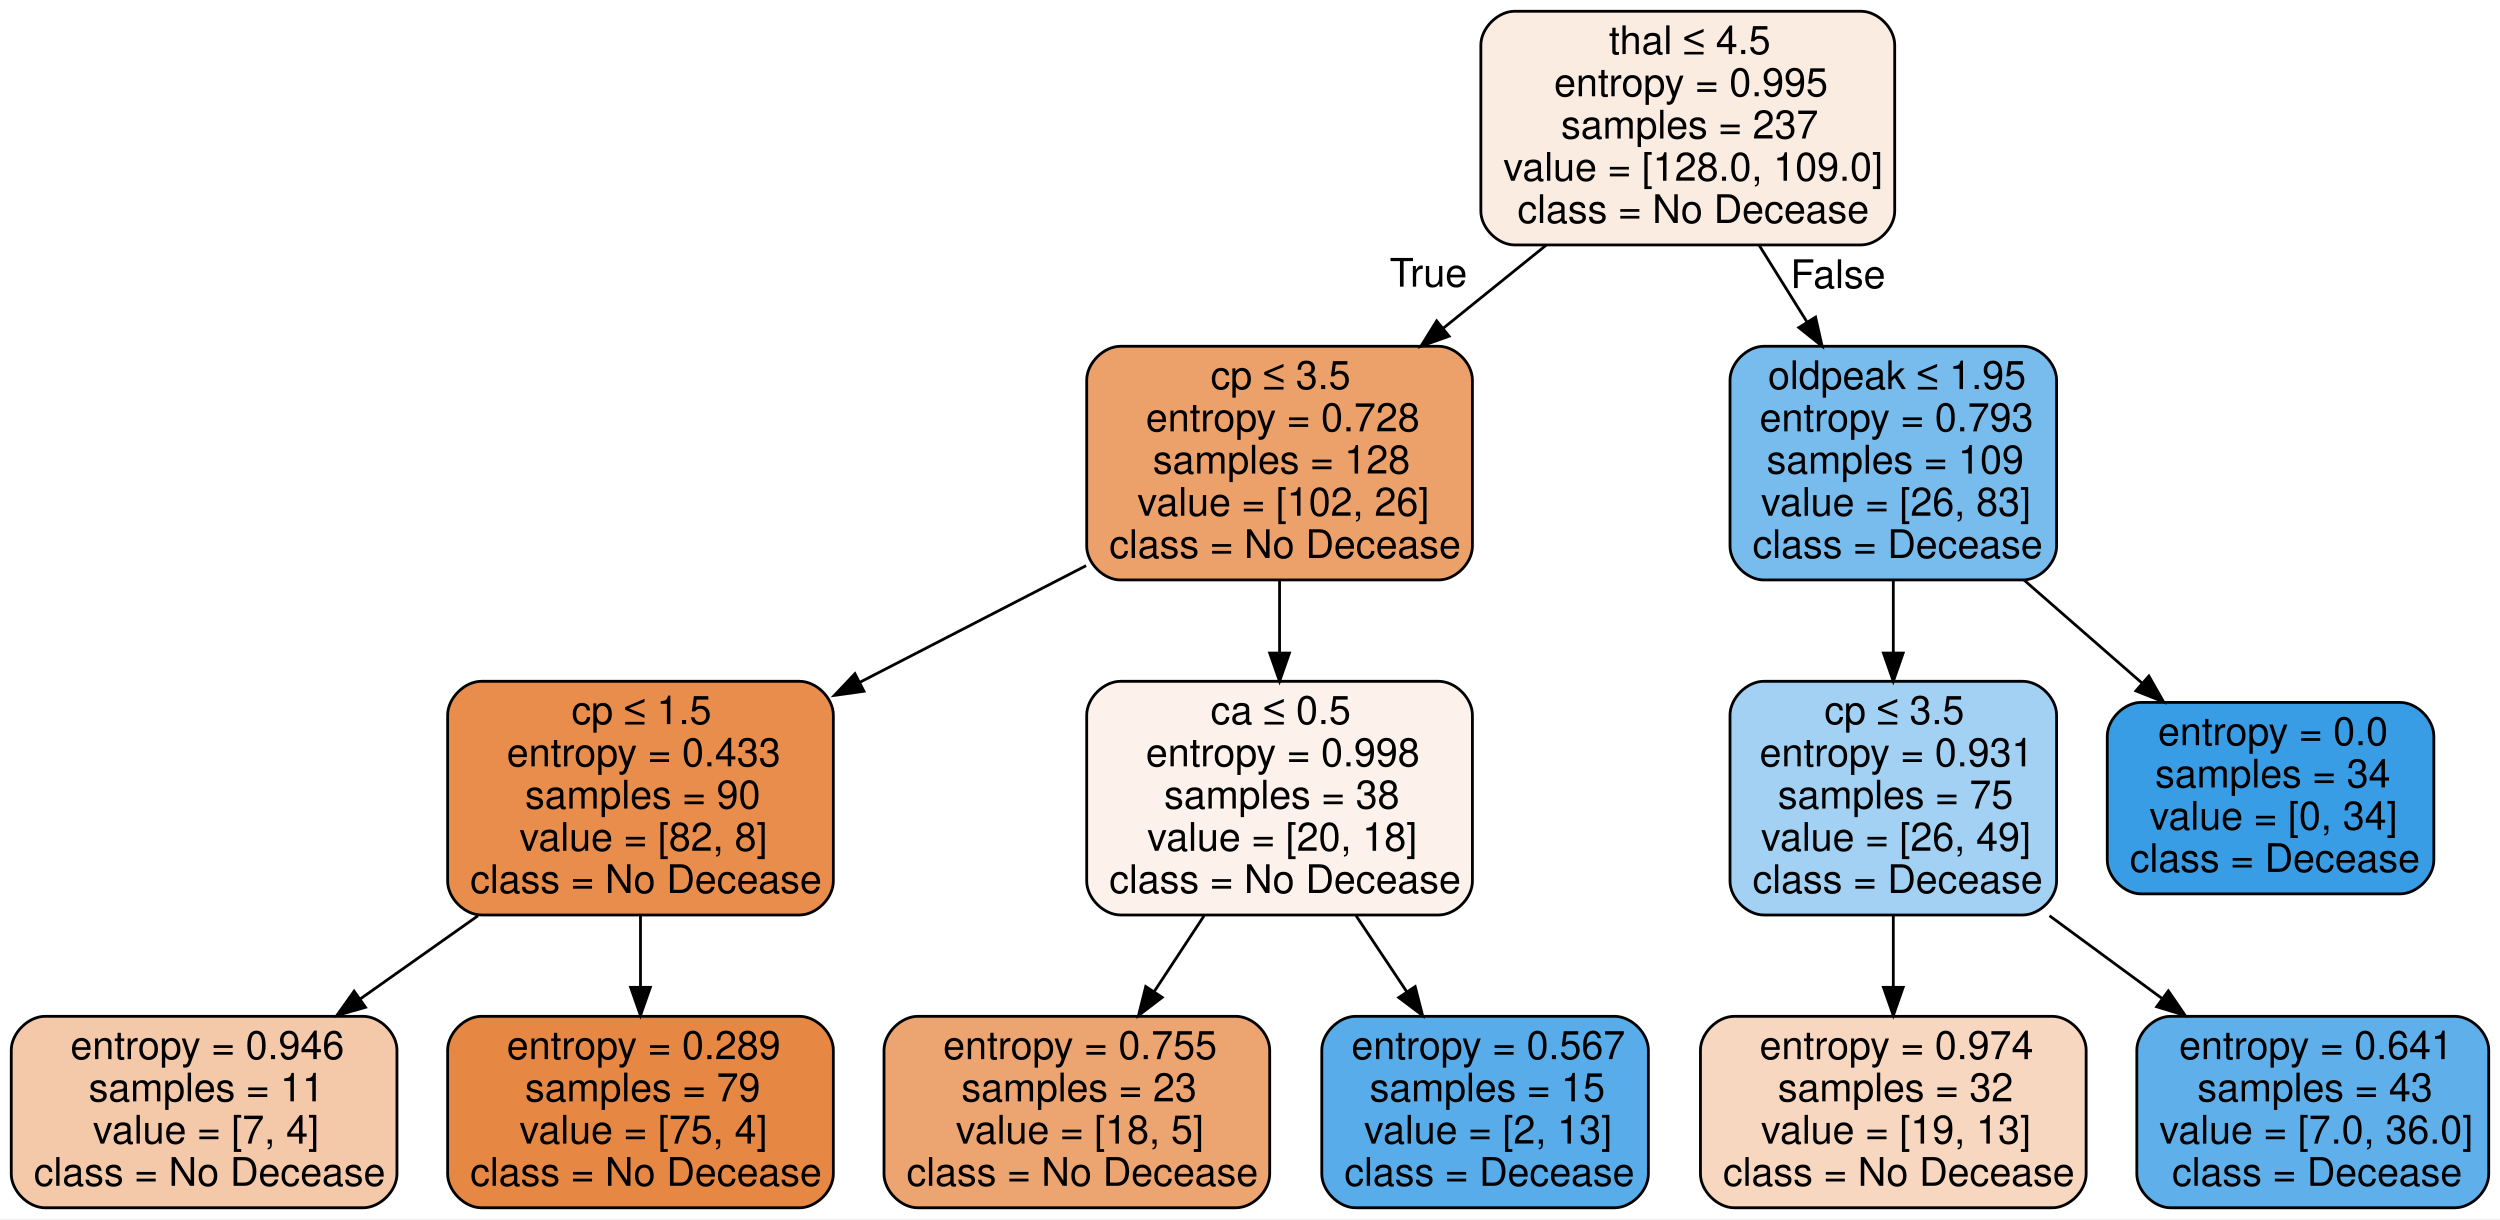
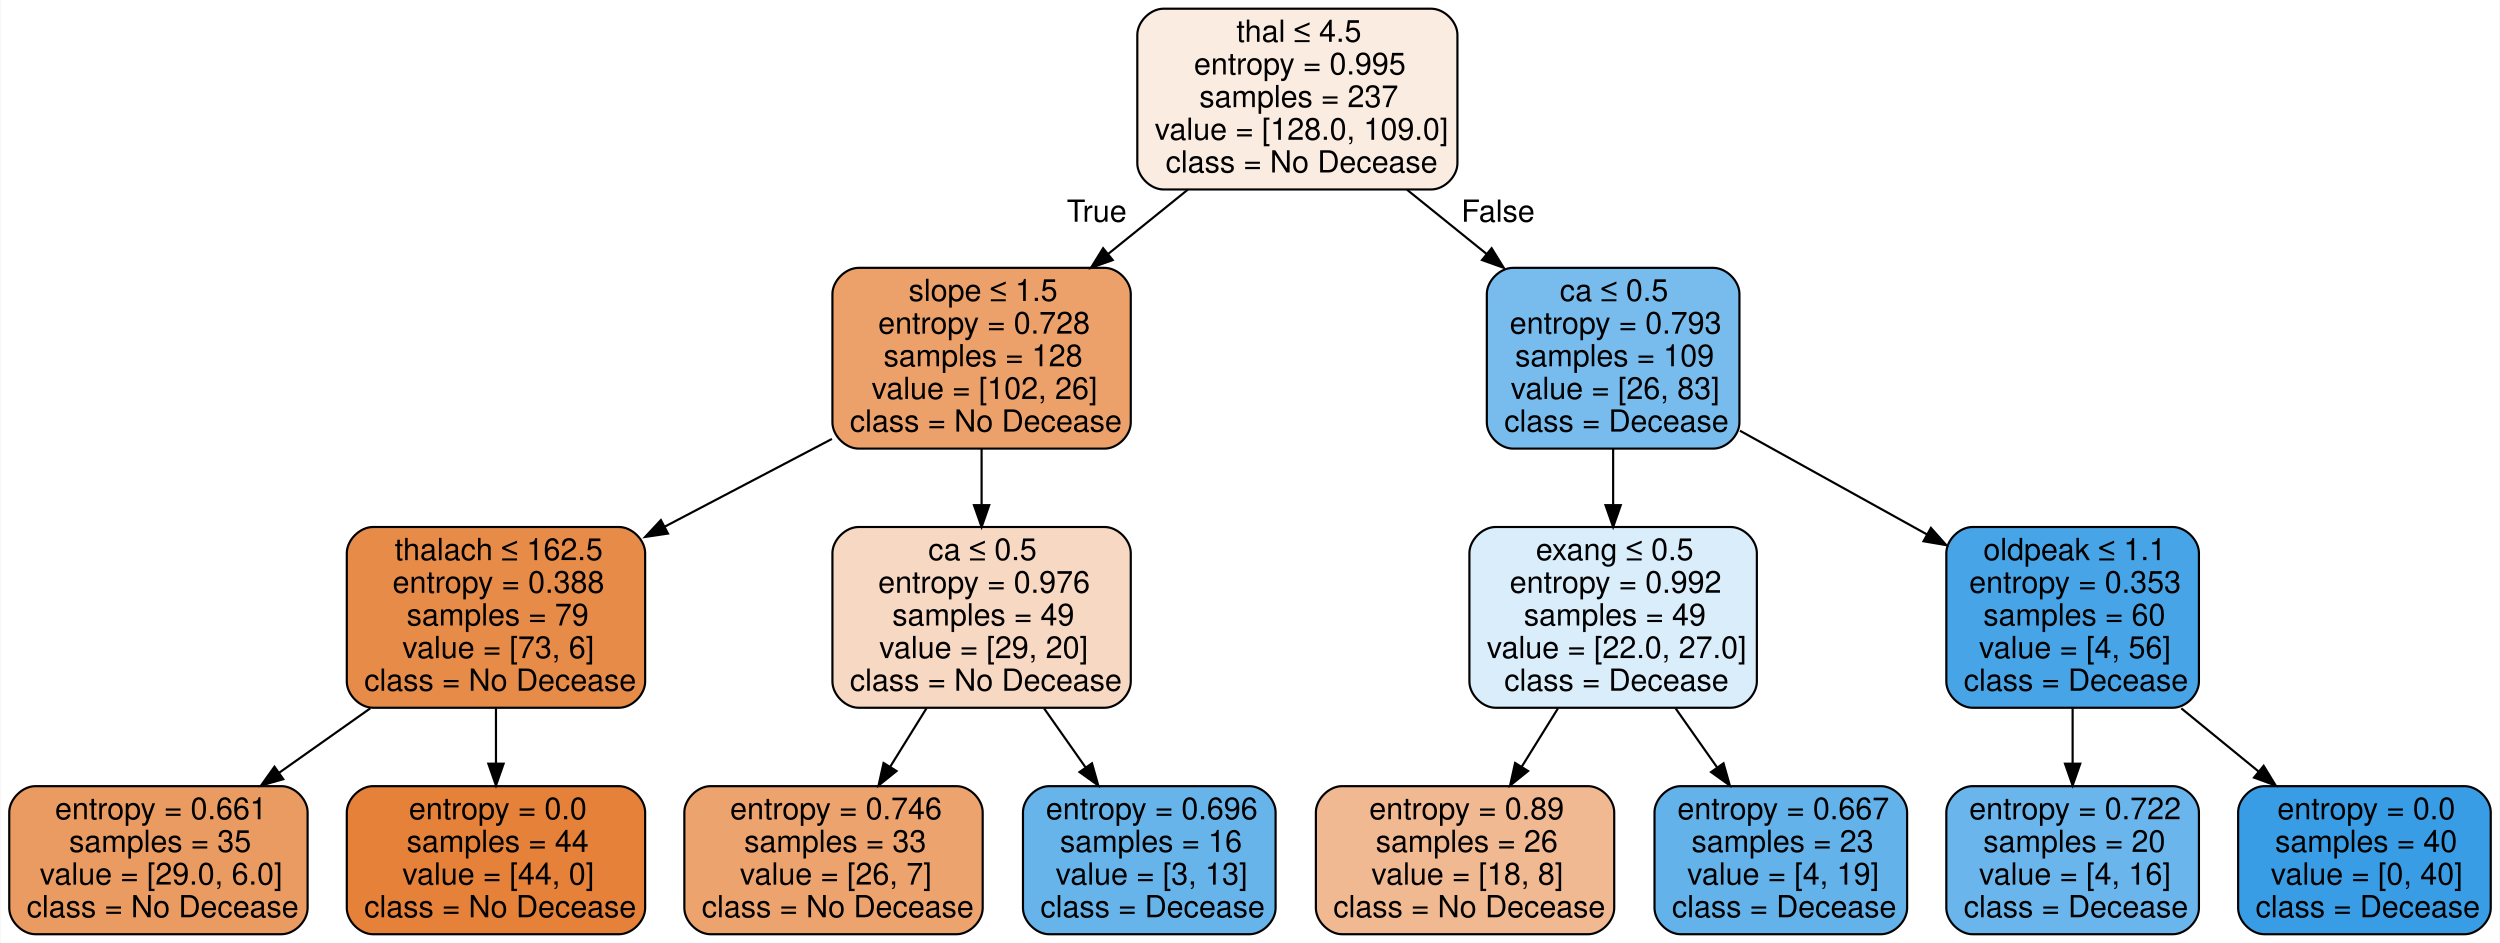
- <svg xmlns="http://www.w3.org/2000/svg" width="888pt" height="433pt" viewBox="0.00 0.00 888.00 433.00">
+ <svg xmlns="http://www.w3.org/2000/svg" width="1148pt" height="433pt" viewBox="0.00 0.00 1147.50 433.00">
  <g id="graph0" class="graph" transform="scale(1 1) rotate(0) translate(4 429)">
-     <polygon fill="white" stroke="transparent" points="-4,4 -4,-429 884,-429 884,4 -4,4" />
+     <polygon fill="white" stroke="transparent" points="-4,4 -4,-429 1143.5,-429 1143.5,4 -4,4" />
    <g id="node1" class="node">
-       <path fill="#fbece2" stroke="black" d="M657,-425C657,-425 534,-425 534,-425 528,-425 522,-419 522,-413 522,-413 522,-354 522,-354 522,-348 528,-342 534,-342 534,-342 657,-342 657,-342 663,-342 669,-348 669,-354 669,-354 669,-413 669,-413 669,-419 663,-425 657,-425" />
-       <text text-anchor="start" x="567.5" y="-409.8" font-family="Helvetica,sans-Serif" font-size="14.00">thal ≤ 4.5</text>
-       <text text-anchor="start" x="548" y="-394.8" font-family="Helvetica,sans-Serif" font-size="14.00">entropy = 0.995</text>
-       <text text-anchor="start" x="550.5" y="-379.8" font-family="Helvetica,sans-Serif" font-size="14.00">samples = 237</text>
-       <text text-anchor="start" x="530" y="-364.8" font-family="Helvetica,sans-Serif" font-size="14.00">value = [128.0, 109.0]</text>
-       <text text-anchor="start" x="535" y="-349.8" font-family="Helvetica,sans-Serif" font-size="14.00">class = No Decease</text>
+       <path fill="#fbece2" stroke="black" d="M653,-425C653,-425 530,-425 530,-425 524,-425 518,-419 518,-413 518,-413 518,-354 518,-354 518,-348 524,-342 530,-342 530,-342 653,-342 653,-342 659,-342 665,-348 665,-354 665,-354 665,-413 665,-413 665,-419 659,-425 653,-425" />
+       <text text-anchor="start" x="563.5" y="-409.8" font-family="Helvetica,sans-Serif" font-size="14.00">thal ≤ 4.5</text>
+       <text text-anchor="start" x="544" y="-394.8" font-family="Helvetica,sans-Serif" font-size="14.00">entropy = 0.995</text>
+       <text text-anchor="start" x="546.5" y="-379.8" font-family="Helvetica,sans-Serif" font-size="14.00">samples = 237</text>
+       <text text-anchor="start" x="526" y="-364.8" font-family="Helvetica,sans-Serif" font-size="14.00">value = [128.0, 109.0]</text>
+       <text text-anchor="start" x="531" y="-349.8" font-family="Helvetica,sans-Serif" font-size="14.00">class = No Decease</text>
    </g>
    <g id="node2" class="node">
-       <path fill="#eca16b" stroke="black" d="M507,-306C507,-306 394,-306 394,-306 388,-306 382,-300 382,-294 382,-294 382,-235 382,-235 382,-229 388,-223 394,-223 394,-223 507,-223 507,-223 513,-223 519,-229 519,-235 519,-235 519,-294 519,-294 519,-300 513,-306 507,-306" />
-       <text text-anchor="start" x="426" y="-290.8" font-family="Helvetica,sans-Serif" font-size="14.00">cp ≤ 3.5</text>
-       <text text-anchor="start" x="403" y="-275.8" font-family="Helvetica,sans-Serif" font-size="14.00">entropy = 0.728</text>
-       <text text-anchor="start" x="405.5" y="-260.8" font-family="Helvetica,sans-Serif" font-size="14.00">samples = 128</text>
-       <text text-anchor="start" x="400" y="-245.8" font-family="Helvetica,sans-Serif" font-size="14.00">value = [102, 26]</text>
-       <text text-anchor="start" x="390" y="-230.8" font-family="Helvetica,sans-Serif" font-size="14.00">class = No Decease</text>
+       <path fill="#eca16b" stroke="black" d="M503,-306C503,-306 390,-306 390,-306 384,-306 378,-300 378,-294 378,-294 378,-235 378,-235 378,-229 384,-223 390,-223 390,-223 503,-223 503,-223 509,-223 515,-229 515,-235 515,-235 515,-294 515,-294 515,-300 509,-306 503,-306" />
+       <text text-anchor="start" x="413" y="-290.8" font-family="Helvetica,sans-Serif" font-size="14.00">slope ≤ 1.5</text>
+       <text text-anchor="start" x="399" y="-275.8" font-family="Helvetica,sans-Serif" font-size="14.00">entropy = 0.728</text>
+       <text text-anchor="start" x="401.5" y="-260.8" font-family="Helvetica,sans-Serif" font-size="14.00">samples = 128</text>
+       <text text-anchor="start" x="396" y="-245.8" font-family="Helvetica,sans-Serif" font-size="14.00">value = [102, 26]</text>
+       <text text-anchor="start" x="386" y="-230.8" font-family="Helvetica,sans-Serif" font-size="14.00">class = No Decease</text>
    </g>
    <g id="edge1" class="edge">
-       <path fill="none" stroke="black" d="M545.19,-341.91C533.38,-332.38 520.71,-322.15 508.59,-312.37" />
-       <polygon fill="black" stroke="black" points="510.7,-309.58 500.72,-306.02 506.3,-315.02 510.7,-309.58" />
-       <text text-anchor="middle" x="503.37" y="-327.18" font-family="Helvetica,sans-Serif" font-size="14.00">True</text>
+       <path fill="none" stroke="black" d="M541.19,-341.91C529.38,-332.38 516.71,-322.15 504.59,-312.37" />
+       <polygon fill="black" stroke="black" points="506.7,-309.58 496.72,-306.02 502.3,-315.02 506.7,-309.58" />
+       <text text-anchor="middle" x="499.37" y="-327.18" font-family="Helvetica,sans-Serif" font-size="14.00">True</text>
    </g>
    <g id="node9" class="node">
-       <path fill="#77bced" stroke="black" d="M714.5,-306C714.5,-306 622.5,-306 622.5,-306 616.5,-306 610.5,-300 610.5,-294 610.5,-294 610.5,-235 610.5,-235 610.5,-229 616.5,-223 622.5,-223 622.5,-223 714.5,-223 714.5,-223 720.5,-223 726.5,-229 726.5,-235 726.5,-235 726.5,-294 726.5,-294 726.5,-300 720.5,-306 714.5,-306" />
-       <text text-anchor="start" x="624" y="-290.8" font-family="Helvetica,sans-Serif" font-size="14.00">oldpeak ≤ 1.95</text>
-       <text text-anchor="start" x="621" y="-275.8" font-family="Helvetica,sans-Serif" font-size="14.00">entropy = 0.793</text>
-       <text text-anchor="start" x="623.5" y="-260.8" font-family="Helvetica,sans-Serif" font-size="14.00">samples = 109</text>
-       <text text-anchor="start" x="621.5" y="-245.8" font-family="Helvetica,sans-Serif" font-size="14.00">value = [26, 83]</text>
-       <text text-anchor="start" x="618.5" y="-230.8" font-family="Helvetica,sans-Serif" font-size="14.00">class = Decease</text>
+       <path fill="#77bced" stroke="black" d="M782.5,-306C782.5,-306 690.5,-306 690.5,-306 684.5,-306 678.5,-300 678.5,-294 678.5,-294 678.5,-235 678.5,-235 678.5,-229 684.5,-223 690.5,-223 690.5,-223 782.5,-223 782.5,-223 788.5,-223 794.5,-229 794.5,-235 794.5,-235 794.5,-294 794.5,-294 794.5,-300 788.5,-306 782.5,-306" />
+       <text text-anchor="start" x="712" y="-290.8" font-family="Helvetica,sans-Serif" font-size="14.00">ca ≤ 0.5</text>
+       <text text-anchor="start" x="689" y="-275.8" font-family="Helvetica,sans-Serif" font-size="14.00">entropy = 0.793</text>
+       <text text-anchor="start" x="691.5" y="-260.8" font-family="Helvetica,sans-Serif" font-size="14.00">samples = 109</text>
+       <text text-anchor="start" x="689.5" y="-245.8" font-family="Helvetica,sans-Serif" font-size="14.00">value = [26, 83]</text>
+       <text text-anchor="start" x="686.5" y="-230.8" font-family="Helvetica,sans-Serif" font-size="14.00">class = Decease</text>
    </g>
    <g id="edge8" class="edge">
-       <path fill="none" stroke="black" d="M620.83,-341.91C626.32,-333.1 632.19,-323.7 637.86,-314.61" />
-       <polygon fill="black" stroke="black" points="640.89,-316.36 643.22,-306.02 634.95,-312.65 640.89,-316.36" />
-       <text text-anchor="middle" x="648.86" y="-326.68" font-family="Helvetica,sans-Serif" font-size="14.00">False</text>
+       <path fill="none" stroke="black" d="M641.81,-341.91C653.62,-332.38 666.29,-322.15 678.41,-312.37" />
+       <polygon fill="black" stroke="black" points="680.7,-315.02 686.28,-306.02 676.3,-309.58 680.7,-315.02" />
+       <text text-anchor="middle" x="683.63" y="-327.18" font-family="Helvetica,sans-Serif" font-size="14.00">False</text>
    </g>
    <g id="node3" class="node">
-       <path fill="#e88d4c" stroke="black" d="M280,-187C280,-187 167,-187 167,-187 161,-187 155,-181 155,-175 155,-175 155,-116 155,-116 155,-110 161,-104 167,-104 167,-104 280,-104 280,-104 286,-104 292,-110 292,-116 292,-116 292,-175 292,-175 292,-181 286,-187 280,-187" />
-       <text text-anchor="start" x="199" y="-171.8" font-family="Helvetica,sans-Serif" font-size="14.00">cp ≤ 1.5</text>
-       <text text-anchor="start" x="176" y="-156.8" font-family="Helvetica,sans-Serif" font-size="14.00">entropy = 0.433</text>
-       <text text-anchor="start" x="182.5" y="-141.8" font-family="Helvetica,sans-Serif" font-size="14.00">samples = 90</text>
-       <text text-anchor="start" x="180.5" y="-126.8" font-family="Helvetica,sans-Serif" font-size="14.00">value = [82, 8]</text>
+       <path fill="#e78b49" stroke="black" d="M280,-187C280,-187 167,-187 167,-187 161,-187 155,-181 155,-175 155,-175 155,-116 155,-116 155,-110 161,-104 167,-104 167,-104 280,-104 280,-104 286,-104 292,-110 292,-116 292,-116 292,-175 292,-175 292,-181 286,-187 280,-187" />
+       <text text-anchor="start" x="177" y="-171.8" font-family="Helvetica,sans-Serif" font-size="14.00">thalach ≤ 162.5</text>
+       <text text-anchor="start" x="176" y="-156.8" font-family="Helvetica,sans-Serif" font-size="14.00">entropy = 0.388</text>
+       <text text-anchor="start" x="182.5" y="-141.8" font-family="Helvetica,sans-Serif" font-size="14.00">samples = 79</text>
+       <text text-anchor="start" x="180.5" y="-126.8" font-family="Helvetica,sans-Serif" font-size="14.00">value = [73, 6]</text>
      <text text-anchor="start" x="163" y="-111.8" font-family="Helvetica,sans-Serif" font-size="14.00">class = No Decease</text>
    </g>
    <g id="edge2" class="edge">
-       <path fill="none" stroke="black" d="M381.78,-228.08C356.45,-215.02 327.57,-200.14 301.48,-186.69" />
-       <polygon fill="black" stroke="black" points="302.87,-183.47 292.38,-182 299.67,-189.7 302.87,-183.47" />
+       <path fill="none" stroke="black" d="M377.77,-227.44C353.5,-214.7 326.03,-200.29 301.07,-187.2" />
+       <polygon fill="black" stroke="black" points="302.48,-183.99 292,-182.44 299.23,-190.18 302.48,-183.99" />
    </g>
    <g id="node6" class="node">
-       <path fill="#fcf2eb" stroke="black" d="M507,-187C507,-187 394,-187 394,-187 388,-187 382,-181 382,-175 382,-175 382,-116 382,-116 382,-110 388,-104 394,-104 394,-104 507,-104 507,-104 513,-104 519,-110 519,-116 519,-116 519,-175 519,-175 519,-181 513,-187 507,-187" />
-       <text text-anchor="start" x="426" y="-171.8" font-family="Helvetica,sans-Serif" font-size="14.00">ca ≤ 0.5</text>
-       <text text-anchor="start" x="403" y="-156.8" font-family="Helvetica,sans-Serif" font-size="14.00">entropy = 0.998</text>
-       <text text-anchor="start" x="409.5" y="-141.8" font-family="Helvetica,sans-Serif" font-size="14.00">samples = 38</text>
-       <text text-anchor="start" x="403.5" y="-126.8" font-family="Helvetica,sans-Serif" font-size="14.00">value = [20, 18]</text>
-       <text text-anchor="start" x="390" y="-111.8" font-family="Helvetica,sans-Serif" font-size="14.00">class = No Decease</text>
+       <path fill="#f7d8c2" stroke="black" d="M503,-187C503,-187 390,-187 390,-187 384,-187 378,-181 378,-175 378,-175 378,-116 378,-116 378,-110 384,-104 390,-104 390,-104 503,-104 503,-104 509,-104 515,-110 515,-116 515,-116 515,-175 515,-175 515,-181 509,-187 503,-187" />
+       <text text-anchor="start" x="422" y="-171.8" font-family="Helvetica,sans-Serif" font-size="14.00">ca ≤ 0.5</text>
+       <text text-anchor="start" x="399" y="-156.8" font-family="Helvetica,sans-Serif" font-size="14.00">entropy = 0.976</text>
+       <text text-anchor="start" x="405.5" y="-141.8" font-family="Helvetica,sans-Serif" font-size="14.00">samples = 49</text>
+       <text text-anchor="start" x="399.5" y="-126.8" font-family="Helvetica,sans-Serif" font-size="14.00">value = [29, 20]</text>
+       <text text-anchor="start" x="386" y="-111.8" font-family="Helvetica,sans-Serif" font-size="14.00">class = No Decease</text>
    </g>
    <g id="edge5" class="edge">
-       <path fill="none" stroke="black" d="M450.5,-222.91C450.5,-214.65 450.5,-205.86 450.5,-197.3" />
-       <polygon fill="black" stroke="black" points="454,-197.02 450.5,-187.02 447,-197.02 454,-197.02" />
+       <path fill="none" stroke="black" d="M446.5,-222.91C446.5,-214.65 446.5,-205.86 446.5,-197.3" />
+       <polygon fill="black" stroke="black" points="450,-197.02 446.5,-187.02 443,-197.02 450,-197.02" />
    </g>
    <g id="node4" class="node">
-       <path fill="#f4c9aa" stroke="black" d="M125,-68C125,-68 12,-68 12,-68 6,-68 0,-62 0,-56 0,-56 0,-12 0,-12 0,-6 6,0 12,0 12,0 125,0 125,0 131,0 137,-6 137,-12 137,-12 137,-56 137,-56 137,-62 131,-68 125,-68" />
-       <text text-anchor="start" x="21" y="-52.8" font-family="Helvetica,sans-Serif" font-size="14.00">entropy = 0.946</text>
-       <text text-anchor="start" x="27.5" y="-37.8" font-family="Helvetica,sans-Serif" font-size="14.00">samples = 11</text>
-       <text text-anchor="start" x="29" y="-22.8" font-family="Helvetica,sans-Serif" font-size="14.00">value = [7, 4]</text>
+       <path fill="#ea9b62" stroke="black" d="M125,-68C125,-68 12,-68 12,-68 6,-68 0,-62 0,-56 0,-56 0,-12 0,-12 0,-6 6,0 12,0 12,0 125,0 125,0 131,0 137,-6 137,-12 137,-12 137,-56 137,-56 137,-62 131,-68 125,-68" />
+       <text text-anchor="start" x="21" y="-52.8" font-family="Helvetica,sans-Serif" font-size="14.00">entropy = 0.661</text>
+       <text text-anchor="start" x="27.5" y="-37.8" font-family="Helvetica,sans-Serif" font-size="14.00">samples = 35</text>
+       <text text-anchor="start" x="14" y="-22.8" font-family="Helvetica,sans-Serif" font-size="14.00">value = [29.0, 6.0]</text>
      <text text-anchor="start" x="8" y="-7.8" font-family="Helvetica,sans-Serif" font-size="14.00">class = No Decease</text>
    </g>
    <g id="edge3" class="edge">
      <path fill="none" stroke="black" d="M165.78,-103.73C152.1,-94.06 137.53,-83.77 123.95,-74.17" />
      <polygon fill="black" stroke="black" points="125.82,-71.21 115.64,-68.3 121.78,-76.93 125.82,-71.21" />
    </g>
    <g id="node5" class="node">
-       <path fill="#e68844" stroke="black" d="M280,-68C280,-68 167,-68 167,-68 161,-68 155,-62 155,-56 155,-56 155,-12 155,-12 155,-6 161,0 167,0 167,0 280,0 280,0 286,0 292,-6 292,-12 292,-12 292,-56 292,-56 292,-62 286,-68 280,-68" />
-       <text text-anchor="start" x="176" y="-52.8" font-family="Helvetica,sans-Serif" font-size="14.00">entropy = 0.289</text>
-       <text text-anchor="start" x="182.5" y="-37.8" font-family="Helvetica,sans-Serif" font-size="14.00">samples = 79</text>
-       <text text-anchor="start" x="180.5" y="-22.8" font-family="Helvetica,sans-Serif" font-size="14.00">value = [75, 4]</text>
+       <path fill="#e58139" stroke="black" d="M280,-68C280,-68 167,-68 167,-68 161,-68 155,-62 155,-56 155,-56 155,-12 155,-12 155,-6 161,0 167,0 167,0 280,0 280,0 286,0 292,-6 292,-12 292,-12 292,-56 292,-56 292,-62 286,-68 280,-68" />
+       <text text-anchor="start" x="183.5" y="-52.8" font-family="Helvetica,sans-Serif" font-size="14.00">entropy = 0.0</text>
+       <text text-anchor="start" x="182.5" y="-37.8" font-family="Helvetica,sans-Serif" font-size="14.00">samples = 44</text>
+       <text text-anchor="start" x="180.5" y="-22.8" font-family="Helvetica,sans-Serif" font-size="14.00">value = [44, 0]</text>
      <text text-anchor="start" x="163" y="-7.8" font-family="Helvetica,sans-Serif" font-size="14.00">class = No Decease</text>
    </g>
    <g id="edge4" class="edge">
      <path fill="none" stroke="black" d="M223.5,-103.73C223.5,-95.52 223.5,-86.86 223.5,-78.56" />
      <polygon fill="black" stroke="black" points="227,-78.3 223.5,-68.3 220,-78.3 227,-78.3" />
    </g>
    <g id="node7" class="node">
-       <path fill="#eca470" stroke="black" d="M435,-68C435,-68 322,-68 322,-68 316,-68 310,-62 310,-56 310,-56 310,-12 310,-12 310,-6 316,0 322,0 322,0 435,0 435,0 441,0 447,-6 447,-12 447,-12 447,-56 447,-56 447,-62 441,-68 435,-68" />
-       <text text-anchor="start" x="331" y="-52.8" font-family="Helvetica,sans-Serif" font-size="14.00">entropy = 0.755</text>
-       <text text-anchor="start" x="337.5" y="-37.8" font-family="Helvetica,sans-Serif" font-size="14.00">samples = 23</text>
-       <text text-anchor="start" x="335.5" y="-22.8" font-family="Helvetica,sans-Serif" font-size="14.00">value = [18, 5]</text>
+       <path fill="#eca36e" stroke="black" d="M435,-68C435,-68 322,-68 322,-68 316,-68 310,-62 310,-56 310,-56 310,-12 310,-12 310,-6 316,0 322,0 322,0 435,0 435,0 441,0 447,-6 447,-12 447,-12 447,-56 447,-56 447,-62 441,-68 435,-68" />
+       <text text-anchor="start" x="331" y="-52.8" font-family="Helvetica,sans-Serif" font-size="14.00">entropy = 0.746</text>
+       <text text-anchor="start" x="337.5" y="-37.8" font-family="Helvetica,sans-Serif" font-size="14.00">samples = 33</text>
+       <text text-anchor="start" x="335.5" y="-22.8" font-family="Helvetica,sans-Serif" font-size="14.00">value = [26, 7]</text>
      <text text-anchor="start" x="318" y="-7.8" font-family="Helvetica,sans-Serif" font-size="14.00">class = No Decease</text>
    </g>
    <g id="edge6" class="edge">
-       <path fill="none" stroke="black" d="M423.69,-103.73C417.93,-94.97 411.84,-85.7 406.05,-76.91" />
-       <polygon fill="black" stroke="black" points="408.81,-74.73 400.4,-68.3 402.97,-78.58 408.81,-74.73" />
+       <path fill="none" stroke="black" d="M421.18,-103.73C415.74,-94.97 409.99,-85.7 404.52,-76.91" />
+       <polygon fill="black" stroke="black" points="407.43,-74.95 399.18,-68.3 401.48,-78.64 407.43,-74.95" />
    </g>
    <g id="node8" class="node">
-       <path fill="#57ace9" stroke="black" d="M569.5,-68C569.5,-68 477.5,-68 477.5,-68 471.5,-68 465.5,-62 465.5,-56 465.5,-56 465.5,-12 465.5,-12 465.5,-6 471.5,0 477.5,0 477.5,0 569.5,0 569.5,0 575.5,0 581.5,-6 581.5,-12 581.5,-12 581.5,-56 581.5,-56 581.5,-62 575.5,-68 569.5,-68" />
-       <text text-anchor="start" x="476" y="-52.8" font-family="Helvetica,sans-Serif" font-size="14.00">entropy = 0.567</text>
-       <text text-anchor="start" x="482.5" y="-37.8" font-family="Helvetica,sans-Serif" font-size="14.00">samples = 15</text>
-       <text text-anchor="start" x="480.5" y="-22.8" font-family="Helvetica,sans-Serif" font-size="14.00">value = [2, 13]</text>
+       <path fill="#67b4eb" stroke="black" d="M569.5,-68C569.5,-68 477.5,-68 477.5,-68 471.5,-68 465.5,-62 465.5,-56 465.5,-56 465.5,-12 465.5,-12 465.5,-6 471.5,0 477.5,0 477.5,0 569.5,0 569.5,0 575.5,0 581.5,-6 581.5,-12 581.5,-12 581.5,-56 581.5,-56 581.5,-62 575.5,-68 569.5,-68" />
+       <text text-anchor="start" x="476" y="-52.8" font-family="Helvetica,sans-Serif" font-size="14.00">entropy = 0.696</text>
+       <text text-anchor="start" x="482.5" y="-37.8" font-family="Helvetica,sans-Serif" font-size="14.00">samples = 16</text>
+       <text text-anchor="start" x="480.5" y="-22.8" font-family="Helvetica,sans-Serif" font-size="14.00">value = [3, 13]</text>
      <text text-anchor="start" x="473.5" y="-7.8" font-family="Helvetica,sans-Serif" font-size="14.00">class = Decease</text>
    </g>
    <g id="edge7" class="edge">
-       <path fill="none" stroke="black" d="M477.68,-103.73C483.58,-94.88 489.83,-85.51 495.75,-76.63" />
-       <polygon fill="black" stroke="black" points="498.67,-78.56 501.3,-68.3 492.84,-74.68 498.67,-78.56" />
+       <path fill="none" stroke="black" d="M475.17,-103.73C481.39,-94.88 487.98,-85.51 494.23,-76.63" />
+       <polygon fill="black" stroke="black" points="497.19,-78.49 500.08,-68.3 491.47,-74.47 497.19,-78.49" />
    </g>
    <g id="node10" class="node">
-       <path fill="#a2d1f3" stroke="black" d="M714.5,-187C714.5,-187 622.5,-187 622.5,-187 616.5,-187 610.5,-181 610.5,-175 610.5,-175 610.5,-116 610.5,-116 610.5,-110 616.5,-104 622.5,-104 622.5,-104 714.5,-104 714.5,-104 720.5,-104 726.5,-110 726.5,-116 726.5,-116 726.5,-175 726.5,-175 726.5,-181 720.5,-187 714.5,-187" />
-       <text text-anchor="start" x="644" y="-171.8" font-family="Helvetica,sans-Serif" font-size="14.00">cp ≤ 3.5</text>
-       <text text-anchor="start" x="621" y="-156.8" font-family="Helvetica,sans-Serif" font-size="14.00">entropy = 0.931</text>
-       <text text-anchor="start" x="627.5" y="-141.8" font-family="Helvetica,sans-Serif" font-size="14.00">samples = 75</text>
-       <text text-anchor="start" x="621.5" y="-126.8" font-family="Helvetica,sans-Serif" font-size="14.00">value = [26, 49]</text>
-       <text text-anchor="start" x="618.5" y="-111.8" font-family="Helvetica,sans-Serif" font-size="14.00">class = Decease</text>
+       <path fill="#daedfa" stroke="black" d="M790.5,-187C790.5,-187 682.5,-187 682.5,-187 676.5,-187 670.5,-181 670.5,-175 670.5,-175 670.5,-116 670.5,-116 670.5,-110 676.5,-104 682.5,-104 682.5,-104 790.5,-104 790.5,-104 796.5,-104 802.5,-110 802.5,-116 802.5,-116 802.5,-175 802.5,-175 802.5,-181 796.5,-187 790.5,-187" />
+       <text text-anchor="start" x="701" y="-171.8" font-family="Helvetica,sans-Serif" font-size="14.00">exang ≤ 0.5</text>
+       <text text-anchor="start" x="689" y="-156.8" font-family="Helvetica,sans-Serif" font-size="14.00">entropy = 0.992</text>
+       <text text-anchor="start" x="695.5" y="-141.8" font-family="Helvetica,sans-Serif" font-size="14.00">samples = 49</text>
+       <text text-anchor="start" x="678.5" y="-126.8" font-family="Helvetica,sans-Serif" font-size="14.00">value = [22.0, 27.0]</text>
+       <text text-anchor="start" x="686.5" y="-111.8" font-family="Helvetica,sans-Serif" font-size="14.00">class = Decease</text>
    </g>
    <g id="edge9" class="edge">
-       <path fill="none" stroke="black" d="M668.5,-222.91C668.5,-214.65 668.5,-205.86 668.5,-197.3" />
-       <polygon fill="black" stroke="black" points="672,-197.02 668.5,-187.02 665,-197.02 672,-197.02" />
+       <path fill="none" stroke="black" d="M736.5,-222.91C736.5,-214.65 736.5,-205.86 736.5,-197.3" />
+       <polygon fill="black" stroke="black" points="740,-197.02 736.5,-187.02 733,-197.02 740,-197.02" />
    </g>
    <g id="node13" class="node">
-       <path fill="#399de5" stroke="black" d="M848.5,-179.5C848.5,-179.5 756.5,-179.5 756.5,-179.5 750.5,-179.5 744.5,-173.5 744.5,-167.5 744.5,-167.5 744.5,-123.5 744.5,-123.5 744.5,-117.5 750.5,-111.5 756.5,-111.5 756.5,-111.5 848.5,-111.5 848.5,-111.5 854.5,-111.5 860.5,-117.5 860.5,-123.5 860.5,-123.5 860.5,-167.5 860.5,-167.5 860.5,-173.5 854.5,-179.5 848.5,-179.5" />
-       <text text-anchor="start" x="762.5" y="-164.3" font-family="Helvetica,sans-Serif" font-size="14.00">entropy = 0.0</text>
-       <text text-anchor="start" x="761.5" y="-149.3" font-family="Helvetica,sans-Serif" font-size="14.00">samples = 34</text>
-       <text text-anchor="start" x="759.5" y="-134.3" font-family="Helvetica,sans-Serif" font-size="14.00">value = [0, 34]</text>
-       <text text-anchor="start" x="752.5" y="-119.3" font-family="Helvetica,sans-Serif" font-size="14.00">class = Decease</text>
+       <path fill="#47a4e7" stroke="black" d="M993.5,-187C993.5,-187 901.5,-187 901.5,-187 895.5,-187 889.5,-181 889.5,-175 889.5,-175 889.5,-116 889.5,-116 889.5,-110 895.5,-104 901.5,-104 901.5,-104 993.5,-104 993.5,-104 999.5,-104 1005.5,-110 1005.5,-116 1005.5,-116 1005.5,-175 1005.5,-175 1005.5,-181 999.5,-187 993.5,-187" />
+       <text text-anchor="start" x="906.5" y="-171.8" font-family="Helvetica,sans-Serif" font-size="14.00">oldpeak ≤ 1.1</text>
+       <text text-anchor="start" x="900" y="-156.8" font-family="Helvetica,sans-Serif" font-size="14.00">entropy = 0.353</text>
+       <text text-anchor="start" x="906.5" y="-141.8" font-family="Helvetica,sans-Serif" font-size="14.00">samples = 60</text>
+       <text text-anchor="start" x="904.5" y="-126.8" font-family="Helvetica,sans-Serif" font-size="14.00">value = [4, 56]</text>
+       <text text-anchor="start" x="897.5" y="-111.8" font-family="Helvetica,sans-Serif" font-size="14.00">class = Decease</text>
    </g>
    <g id="edge12" class="edge">
-       <path fill="none" stroke="black" d="M714.99,-222.91C728.51,-211.1 743.27,-198.22 756.75,-186.45" />
-       <polygon fill="black" stroke="black" points="759.28,-188.88 764.51,-179.67 754.68,-183.61 759.28,-188.88" />
+       <path fill="none" stroke="black" d="M794.72,-231.22C821.35,-216.45 853.06,-198.87 880.67,-183.56" />
+       <polygon fill="black" stroke="black" points="882.43,-186.59 889.47,-178.68 879.03,-180.46 882.43,-186.59" />
    </g>
    <g id="node11" class="node">
-       <path fill="#f7d7c0" stroke="black" d="M725,-68C725,-68 612,-68 612,-68 606,-68 600,-62 600,-56 600,-56 600,-12 600,-12 600,-6 606,0 612,0 612,0 725,0 725,0 731,0 737,-6 737,-12 737,-12 737,-56 737,-56 737,-62 731,-68 725,-68" />
-       <text text-anchor="start" x="621" y="-52.8" font-family="Helvetica,sans-Serif" font-size="14.00">entropy = 0.974</text>
-       <text text-anchor="start" x="627.5" y="-37.8" font-family="Helvetica,sans-Serif" font-size="14.00">samples = 32</text>
-       <text text-anchor="start" x="621.5" y="-22.8" font-family="Helvetica,sans-Serif" font-size="14.00">value = [19, 13]</text>
+       <path fill="#f1b991" stroke="black" d="M725,-68C725,-68 612,-68 612,-68 606,-68 600,-62 600,-56 600,-56 600,-12 600,-12 600,-6 606,0 612,0 612,0 725,0 725,0 731,0 737,-6 737,-12 737,-12 737,-56 737,-56 737,-62 731,-68 725,-68" />
+       <text text-anchor="start" x="624.5" y="-52.8" font-family="Helvetica,sans-Serif" font-size="14.00">entropy = 0.89</text>
+       <text text-anchor="start" x="627.5" y="-37.8" font-family="Helvetica,sans-Serif" font-size="14.00">samples = 26</text>
+       <text text-anchor="start" x="625.5" y="-22.8" font-family="Helvetica,sans-Serif" font-size="14.00">value = [18, 8]</text>
      <text text-anchor="start" x="608" y="-7.8" font-family="Helvetica,sans-Serif" font-size="14.00">class = No Decease</text>
    </g>
    <g id="edge10" class="edge">
-       <path fill="none" stroke="black" d="M668.5,-103.73C668.5,-95.52 668.5,-86.86 668.5,-78.56" />
-       <polygon fill="black" stroke="black" points="672,-78.3 668.5,-68.3 665,-78.3 672,-78.3" />
+       <path fill="none" stroke="black" d="M711.18,-103.73C705.74,-94.97 699.99,-85.7 694.52,-76.91" />
+       <polygon fill="black" stroke="black" points="697.43,-74.95 689.18,-68.3 691.48,-78.64 697.43,-74.95" />
    </g>
    <g id="node12" class="node">
-       <path fill="#5fb0ea" stroke="black" d="M868,-68C868,-68 767,-68 767,-68 761,-68 755,-62 755,-56 755,-56 755,-12 755,-12 755,-6 761,0 767,0 767,0 868,0 868,0 874,0 880,-6 880,-12 880,-12 880,-56 880,-56 880,-62 874,-68 868,-68" />
-       <text text-anchor="start" x="770" y="-52.8" font-family="Helvetica,sans-Serif" font-size="14.00">entropy = 0.641</text>
-       <text text-anchor="start" x="776.5" y="-37.8" font-family="Helvetica,sans-Serif" font-size="14.00">samples = 43</text>
-       <text text-anchor="start" x="763" y="-22.8" font-family="Helvetica,sans-Serif" font-size="14.00">value = [7.0, 36.0]</text>
-       <text text-anchor="start" x="767.5" y="-7.8" font-family="Helvetica,sans-Serif" font-size="14.00">class = Decease</text>
+       <path fill="#63b2ea" stroke="black" d="M859.5,-68C859.5,-68 767.5,-68 767.5,-68 761.5,-68 755.5,-62 755.5,-56 755.5,-56 755.5,-12 755.5,-12 755.5,-6 761.5,0 767.5,0 767.5,0 859.5,0 859.5,0 865.5,0 871.5,-6 871.5,-12 871.5,-12 871.5,-56 871.5,-56 871.5,-62 865.5,-68 859.5,-68" />
+       <text text-anchor="start" x="766" y="-52.8" font-family="Helvetica,sans-Serif" font-size="14.00">entropy = 0.667</text>
+       <text text-anchor="start" x="772.5" y="-37.8" font-family="Helvetica,sans-Serif" font-size="14.00">samples = 23</text>
+       <text text-anchor="start" x="770.5" y="-22.8" font-family="Helvetica,sans-Serif" font-size="14.00">value = [4, 19]</text>
+       <text text-anchor="start" x="763.5" y="-7.8" font-family="Helvetica,sans-Serif" font-size="14.00">class = Decease</text>
    </g>
    <g id="edge11" class="edge">
-       <path fill="none" stroke="black" d="M723.98,-103.73C737.01,-94.15 750.88,-83.96 763.83,-74.44" />
-       <polygon fill="black" stroke="black" points="766.2,-77.04 772.19,-68.3 762.06,-71.4 766.2,-77.04" />
+       <path fill="none" stroke="black" d="M765.17,-103.73C771.39,-94.88 777.98,-85.51 784.23,-76.63" />
+       <polygon fill="black" stroke="black" points="787.19,-78.49 790.08,-68.3 781.47,-74.47 787.19,-78.49" />
+     </g>
+     <g id="node14" class="node">
+       <path fill="#6ab6ec" stroke="black" d="M993.5,-68C993.5,-68 901.5,-68 901.5,-68 895.5,-68 889.5,-62 889.5,-56 889.5,-56 889.5,-12 889.5,-12 889.5,-6 895.5,0 901.5,0 901.5,0 993.5,0 993.5,0 999.5,0 1005.5,-6 1005.5,-12 1005.5,-12 1005.5,-56 1005.5,-56 1005.5,-62 999.5,-68 993.5,-68" />
+       <text text-anchor="start" x="900" y="-52.8" font-family="Helvetica,sans-Serif" font-size="14.00">entropy = 0.722</text>
+       <text text-anchor="start" x="906.5" y="-37.8" font-family="Helvetica,sans-Serif" font-size="14.00">samples = 20</text>
+       <text text-anchor="start" x="904.5" y="-22.8" font-family="Helvetica,sans-Serif" font-size="14.00">value = [4, 16]</text>
+       <text text-anchor="start" x="897.5" y="-7.8" font-family="Helvetica,sans-Serif" font-size="14.00">class = Decease</text>
+     </g>
+     <g id="edge13" class="edge">
+       <path fill="none" stroke="black" d="M947.5,-103.73C947.5,-95.52 947.5,-86.86 947.5,-78.56" />
+       <polygon fill="black" stroke="black" points="951,-78.3 947.5,-68.3 944,-78.3 951,-78.3" />
+     </g>
+     <g id="node15" class="node">
+       <path fill="#399de5" stroke="black" d="M1127.5,-68C1127.5,-68 1035.5,-68 1035.5,-68 1029.5,-68 1023.5,-62 1023.5,-56 1023.5,-56 1023.5,-12 1023.5,-12 1023.5,-6 1029.5,0 1035.5,0 1035.5,0 1127.5,0 1127.5,0 1133.5,0 1139.5,-6 1139.5,-12 1139.5,-12 1139.5,-56 1139.5,-56 1139.5,-62 1133.5,-68 1127.5,-68" />
+       <text text-anchor="start" x="1041.5" y="-52.8" font-family="Helvetica,sans-Serif" font-size="14.00">entropy = 0.0</text>
+       <text text-anchor="start" x="1040.5" y="-37.8" font-family="Helvetica,sans-Serif" font-size="14.00">samples = 40</text>
+       <text text-anchor="start" x="1038.5" y="-22.8" font-family="Helvetica,sans-Serif" font-size="14.00">value = [0, 40]</text>
+       <text text-anchor="start" x="1031.5" y="-7.8" font-family="Helvetica,sans-Serif" font-size="14.00">class = Decease</text>
+     </g>
+     <g id="edge14" class="edge">
+       <path fill="none" stroke="black" d="M997.4,-103.73C1009,-94.24 1021.35,-84.16 1032.9,-74.72" />
+       <polygon fill="black" stroke="black" points="1035.22,-77.34 1040.75,-68.3 1030.79,-71.92 1035.22,-77.34" />
    </g>
  </g>
</svg>
